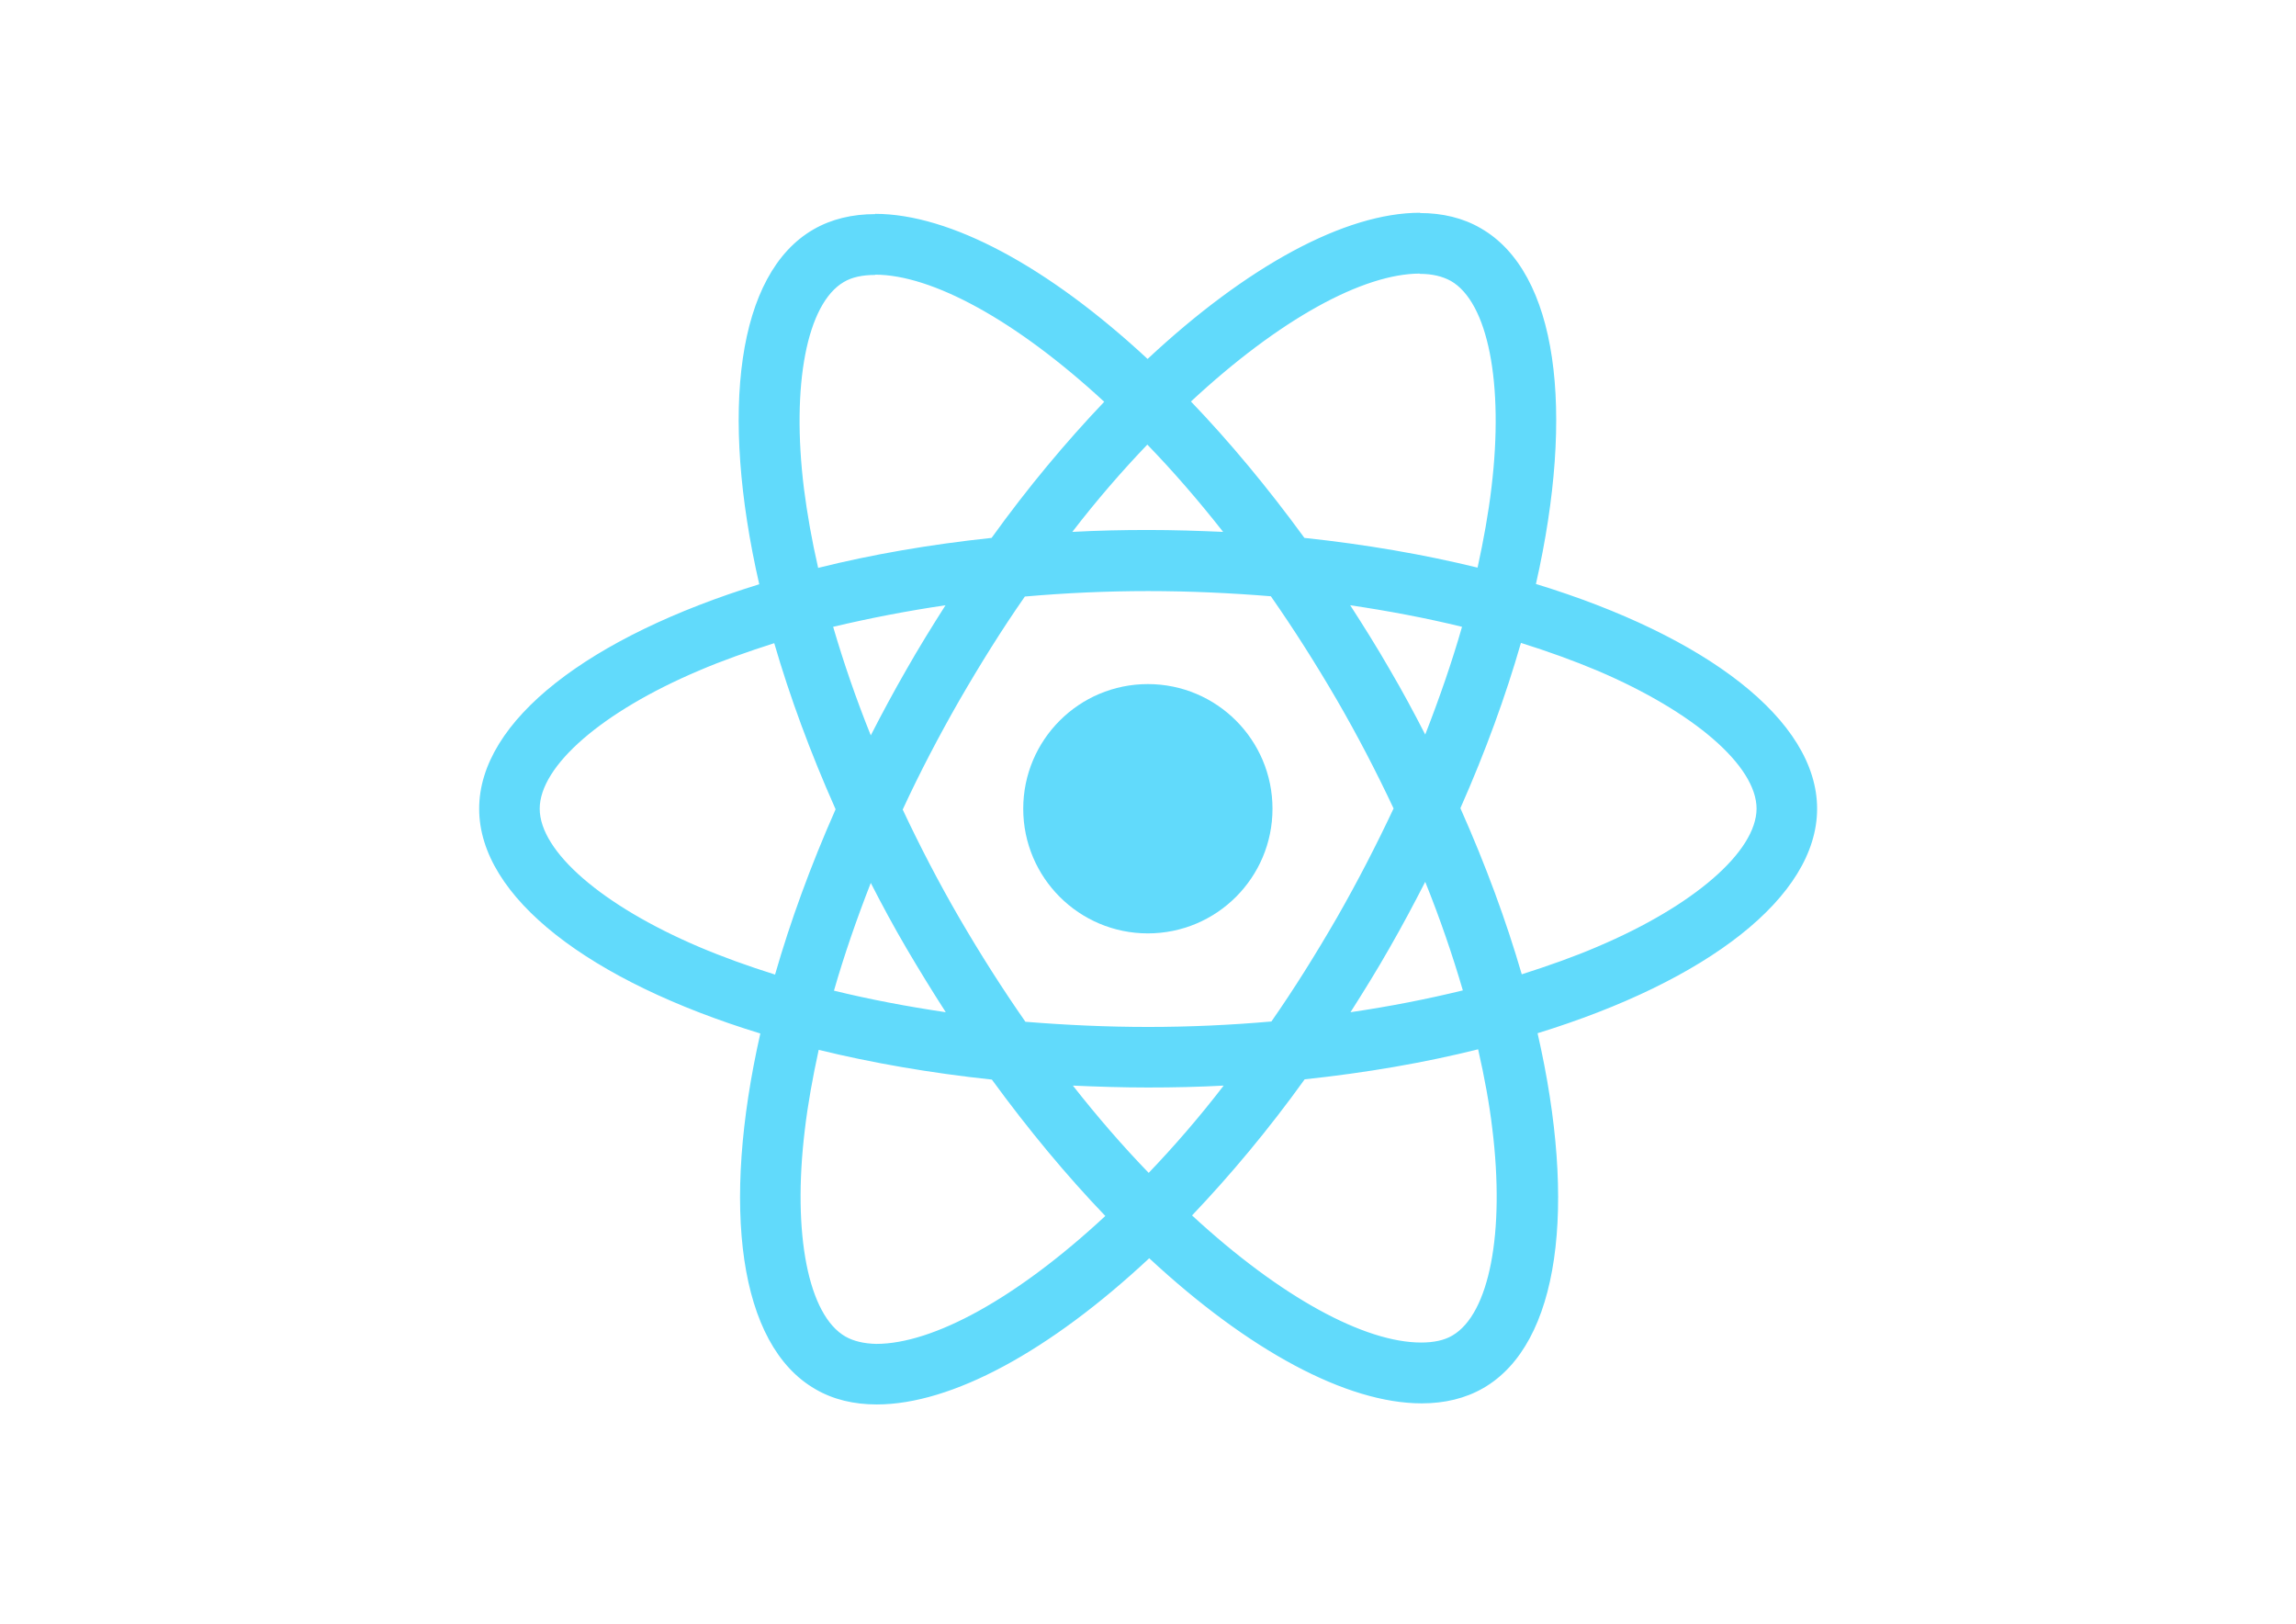
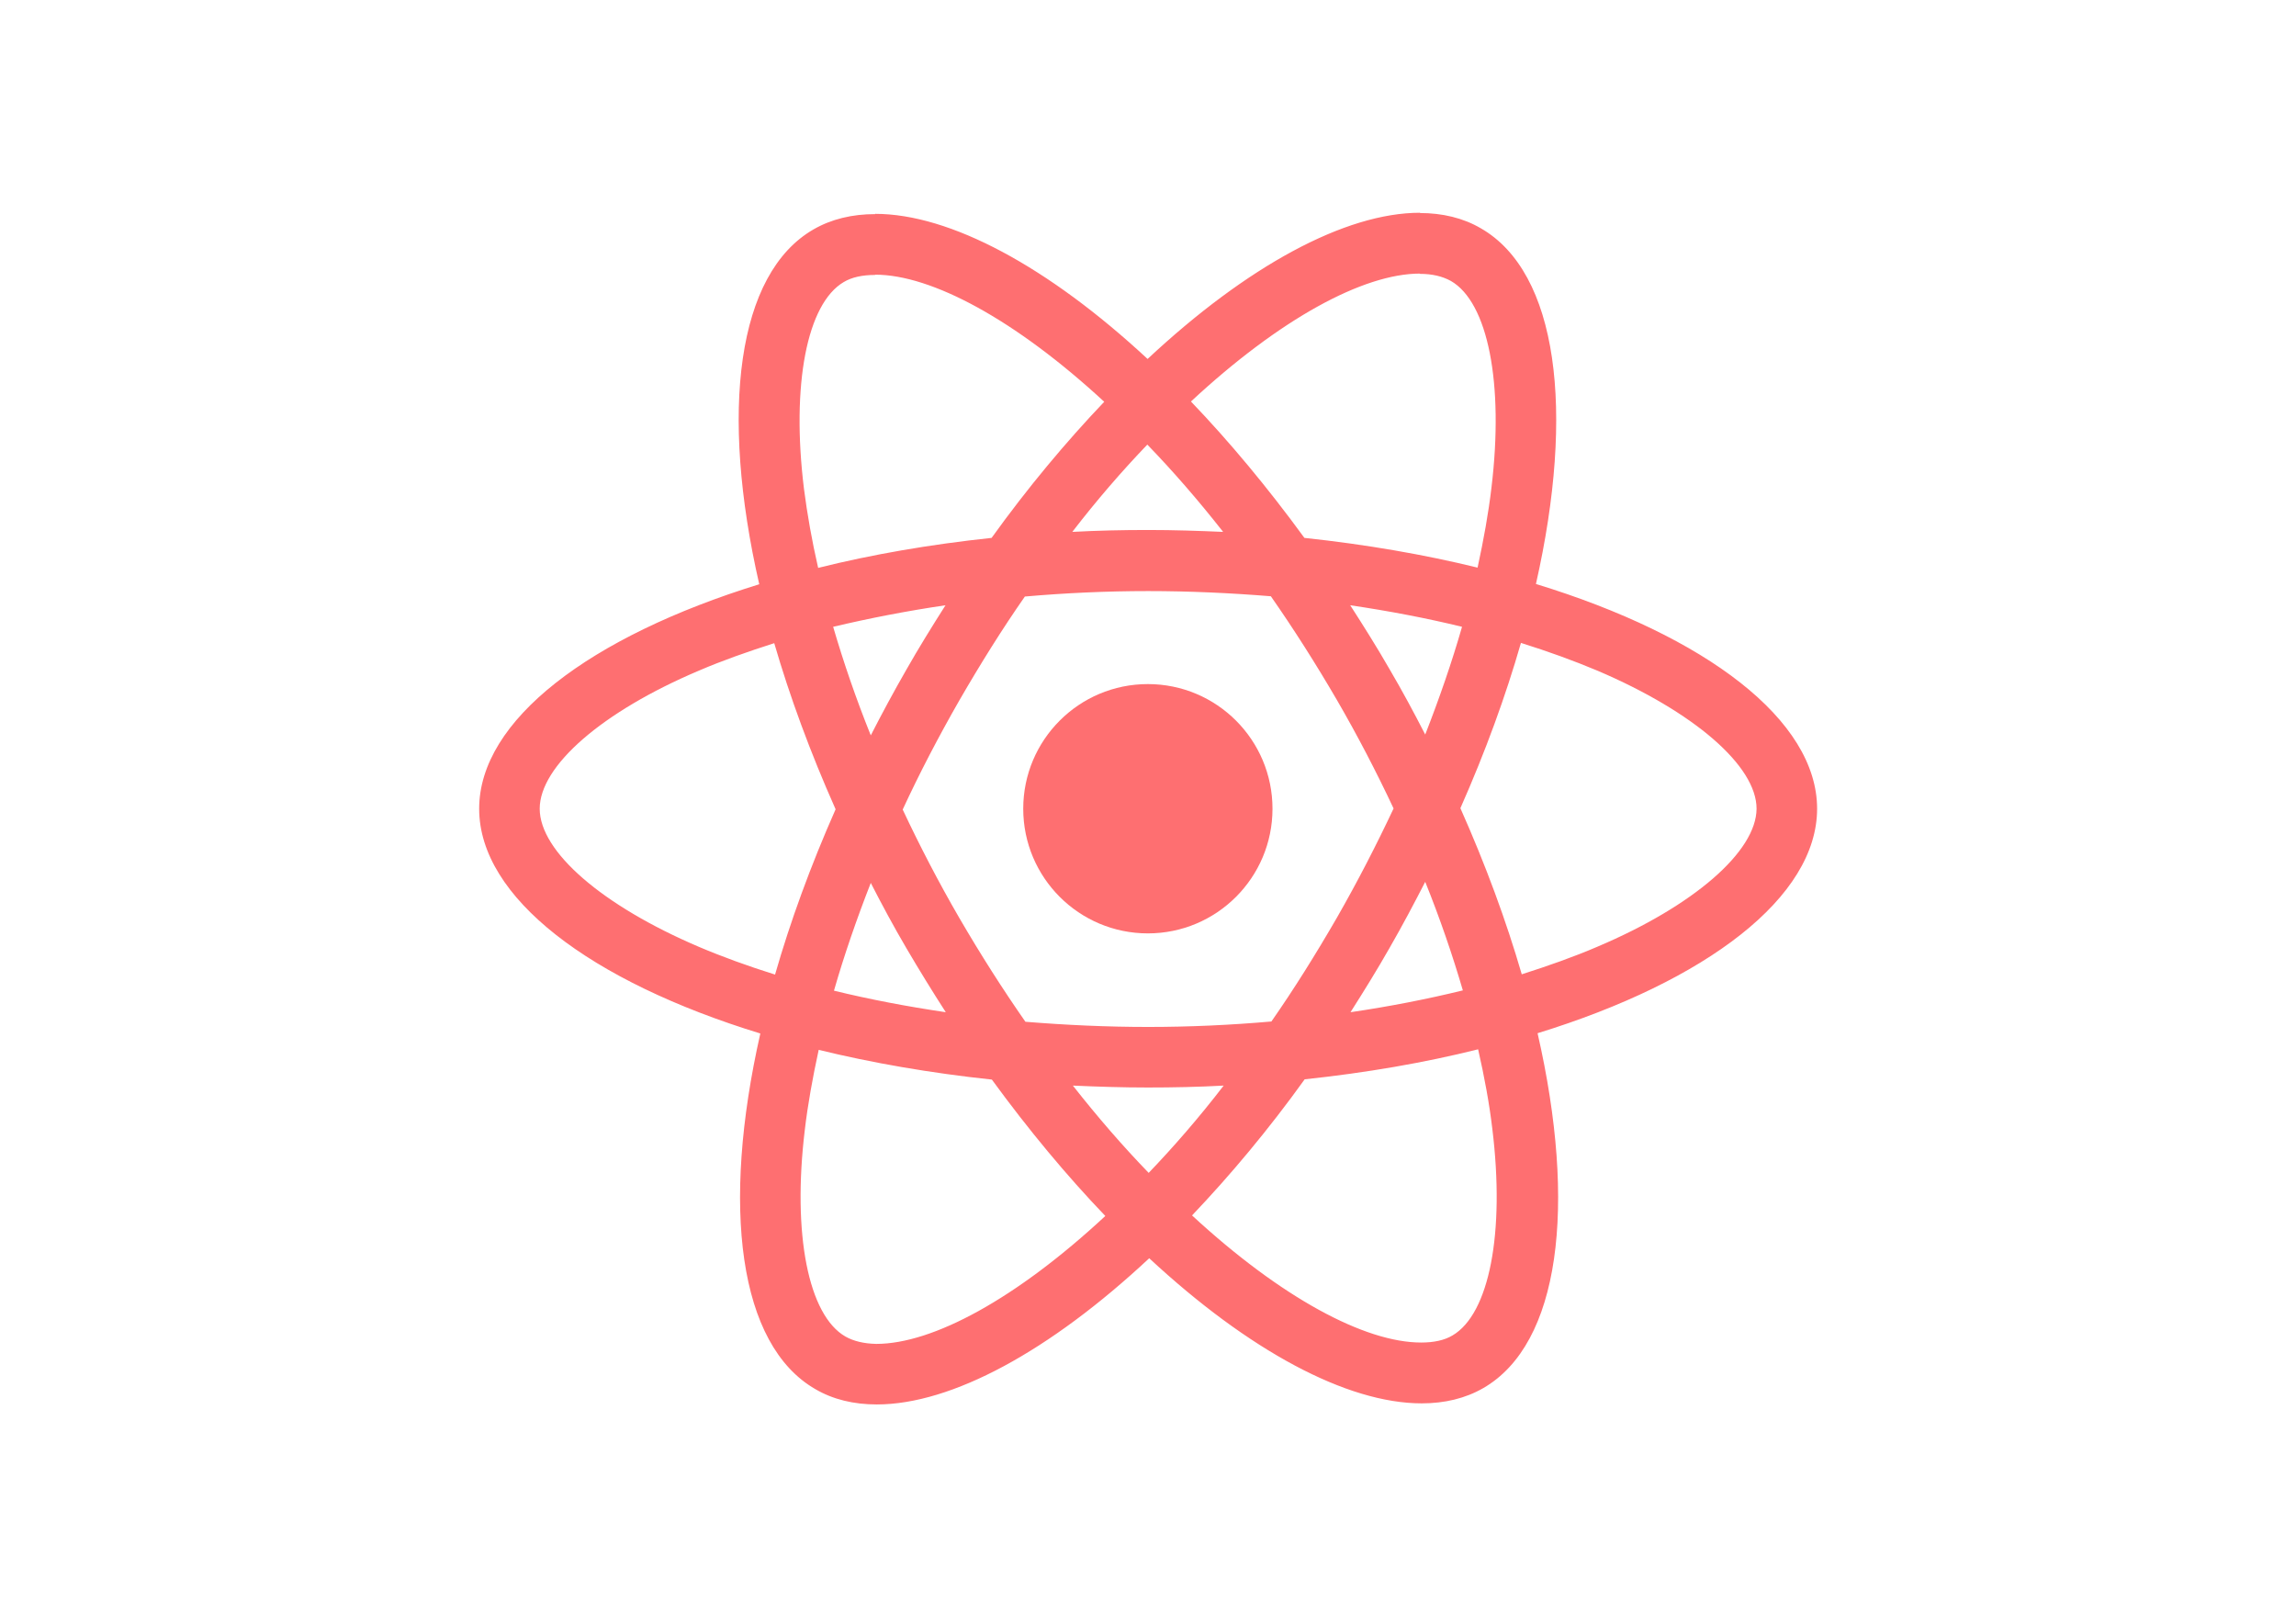
<svg xmlns="http://www.w3.org/2000/svg" viewBox="0 0 841.9 595.3">
-   <g fill="#61DAFB">
+   <g fill="#FE6F71">
    <path d="M666.3 296.5c0-32.5-40.7-63.3-103.1-82.4 14.4-63.6 8-114.2-20.2-130.4-6.5-3.8-14.1-5.6-22.4-5.6v22.3c4.6 0 8.3.9 11.4 2.6 13.6 7.8 19.5 37.5 14.9 75.7-1.1 9.4-2.9 19.3-5.1 29.4-19.6-4.8-41-8.5-63.5-10.9-13.5-18.5-27.5-35.3-41.6-50 32.6-30.3 63.2-46.9 84-46.9V78c-27.5 0-63.5 19.6-99.9 53.6-36.4-33.8-72.4-53.2-99.9-53.2v22.3c20.7 0 51.4 16.5 84 46.6-14 14.7-28 31.4-41.3 49.9-22.6 2.4-44 6.1-63.6 11-2.3-10-4-19.7-5.2-29-4.7-38.2 1.1-67.9 14.6-75.8 3-1.8 6.9-2.6 11.5-2.6V78.5c-8.4 0-16 1.8-22.6 5.6-28.1 16.2-34.4 66.7-19.9 130.1-62.2 19.2-102.7 49.9-102.7 82.3 0 32.5 40.7 63.3 103.1 82.4-14.4 63.6-8 114.2 20.2 130.4 6.5 3.8 14.1 5.6 22.5 5.6 27.5 0 63.5-19.6 99.9-53.6 36.4 33.8 72.4 53.2 99.9 53.2 8.4 0 16-1.8 22.6-5.6 28.1-16.2 34.4-66.7 19.9-130.1 62-19.1 102.5-49.9 102.5-82.3zm-130.2-66.7c-3.7 12.9-8.3 26.2-13.5 39.5-4.1-8-8.4-16-13.1-24-4.6-8-9.5-15.8-14.4-23.4 14.2 2.1 27.9 4.7 41 7.9zm-45.8 106.5c-7.8 13.5-15.8 26.3-24.1 38.2-14.9 1.3-30 2-45.2 2-15.1 0-30.2-.7-45-1.9-8.3-11.9-16.4-24.6-24.2-38-7.6-13.1-14.5-26.4-20.8-39.8 6.2-13.4 13.2-26.8 20.7-39.9 7.8-13.5 15.8-26.3 24.1-38.2 14.9-1.3 30-2 45.2-2 15.1 0 30.2.7 45 1.9 8.3 11.9 16.4 24.6 24.2 38 7.6 13.1 14.5 26.4 20.8 39.8-6.3 13.4-13.2 26.8-20.7 39.9zm32.3-13c5.4 13.4 10 26.8 13.8 39.8-13.1 3.2-26.9 5.9-41.2 8 4.9-7.7 9.8-15.6 14.4-23.7 4.6-8 8.9-16.1 13-24.1zM421.2 430c-9.3-9.6-18.6-20.3-27.8-32 9 .4 18.2.7 27.5.7 9.4 0 18.7-.2 27.8-.7-9 11.7-18.3 22.4-27.5 32zm-74.4-58.9c-14.2-2.1-27.9-4.7-41-7.9 3.7-12.9 8.3-26.2 13.5-39.5 4.1 8 8.4 16 13.1 24 4.7 8 9.5 15.8 14.4 23.4zM420.7 163c9.3 9.6 18.6 20.3 27.8 32-9-.4-18.2-.7-27.5-.7-9.4 0-18.7.2-27.8.7 9-11.7 18.3-22.4 27.5-32zm-74 58.9c-4.9 7.7-9.8 15.6-14.4 23.7-4.6 8-8.9 16-13 24-5.4-13.4-10-26.8-13.8-39.8 13.1-3.1 26.9-5.8 41.2-7.9zm-90.5 125.2c-35.4-15.1-58.3-34.9-58.3-50.6 0-15.7 22.9-35.6 58.3-50.6 8.6-3.7 18-7 27.7-10.1 5.7 19.6 13.2 40 22.5 60.9-9.2 20.8-16.6 41.1-22.2 60.6-9.9-3.1-19.3-6.5-28-10.2zM310 490c-13.6-7.8-19.5-37.5-14.9-75.7 1.1-9.4 2.9-19.3 5.1-29.4 19.6 4.8 41 8.5 63.5 10.9 13.5 18.5 27.5 35.3 41.6 50-32.6 30.3-63.2 46.9-84 46.9-4.5-.1-8.3-1-11.3-2.7zm237.2-76.2c4.7 38.2-1.1 67.9-14.6 75.8-3 1.8-6.9 2.6-11.5 2.6-20.7 0-51.4-16.5-84-46.6 14-14.7 28-31.4 41.3-49.9 22.6-2.4 44-6.1 63.6-11 2.3 10.1 4.1 19.8 5.2 29.1zm38.5-66.7c-8.6 3.7-18 7-27.7 10.1-5.7-19.6-13.2-40-22.5-60.9 9.2-20.8 16.6-41.1 22.2-60.6 9.9 3.1 19.3 6.5 28.1 10.2 35.4 15.1 58.3 34.9 58.3 50.6-.1 15.7-23 35.6-58.4 50.6zM320.8 78.4z" />
    <circle cx="420.9" cy="296.5" r="45.7" />
    <path d="M520.5 78.1z" />
  </g>
</svg>
